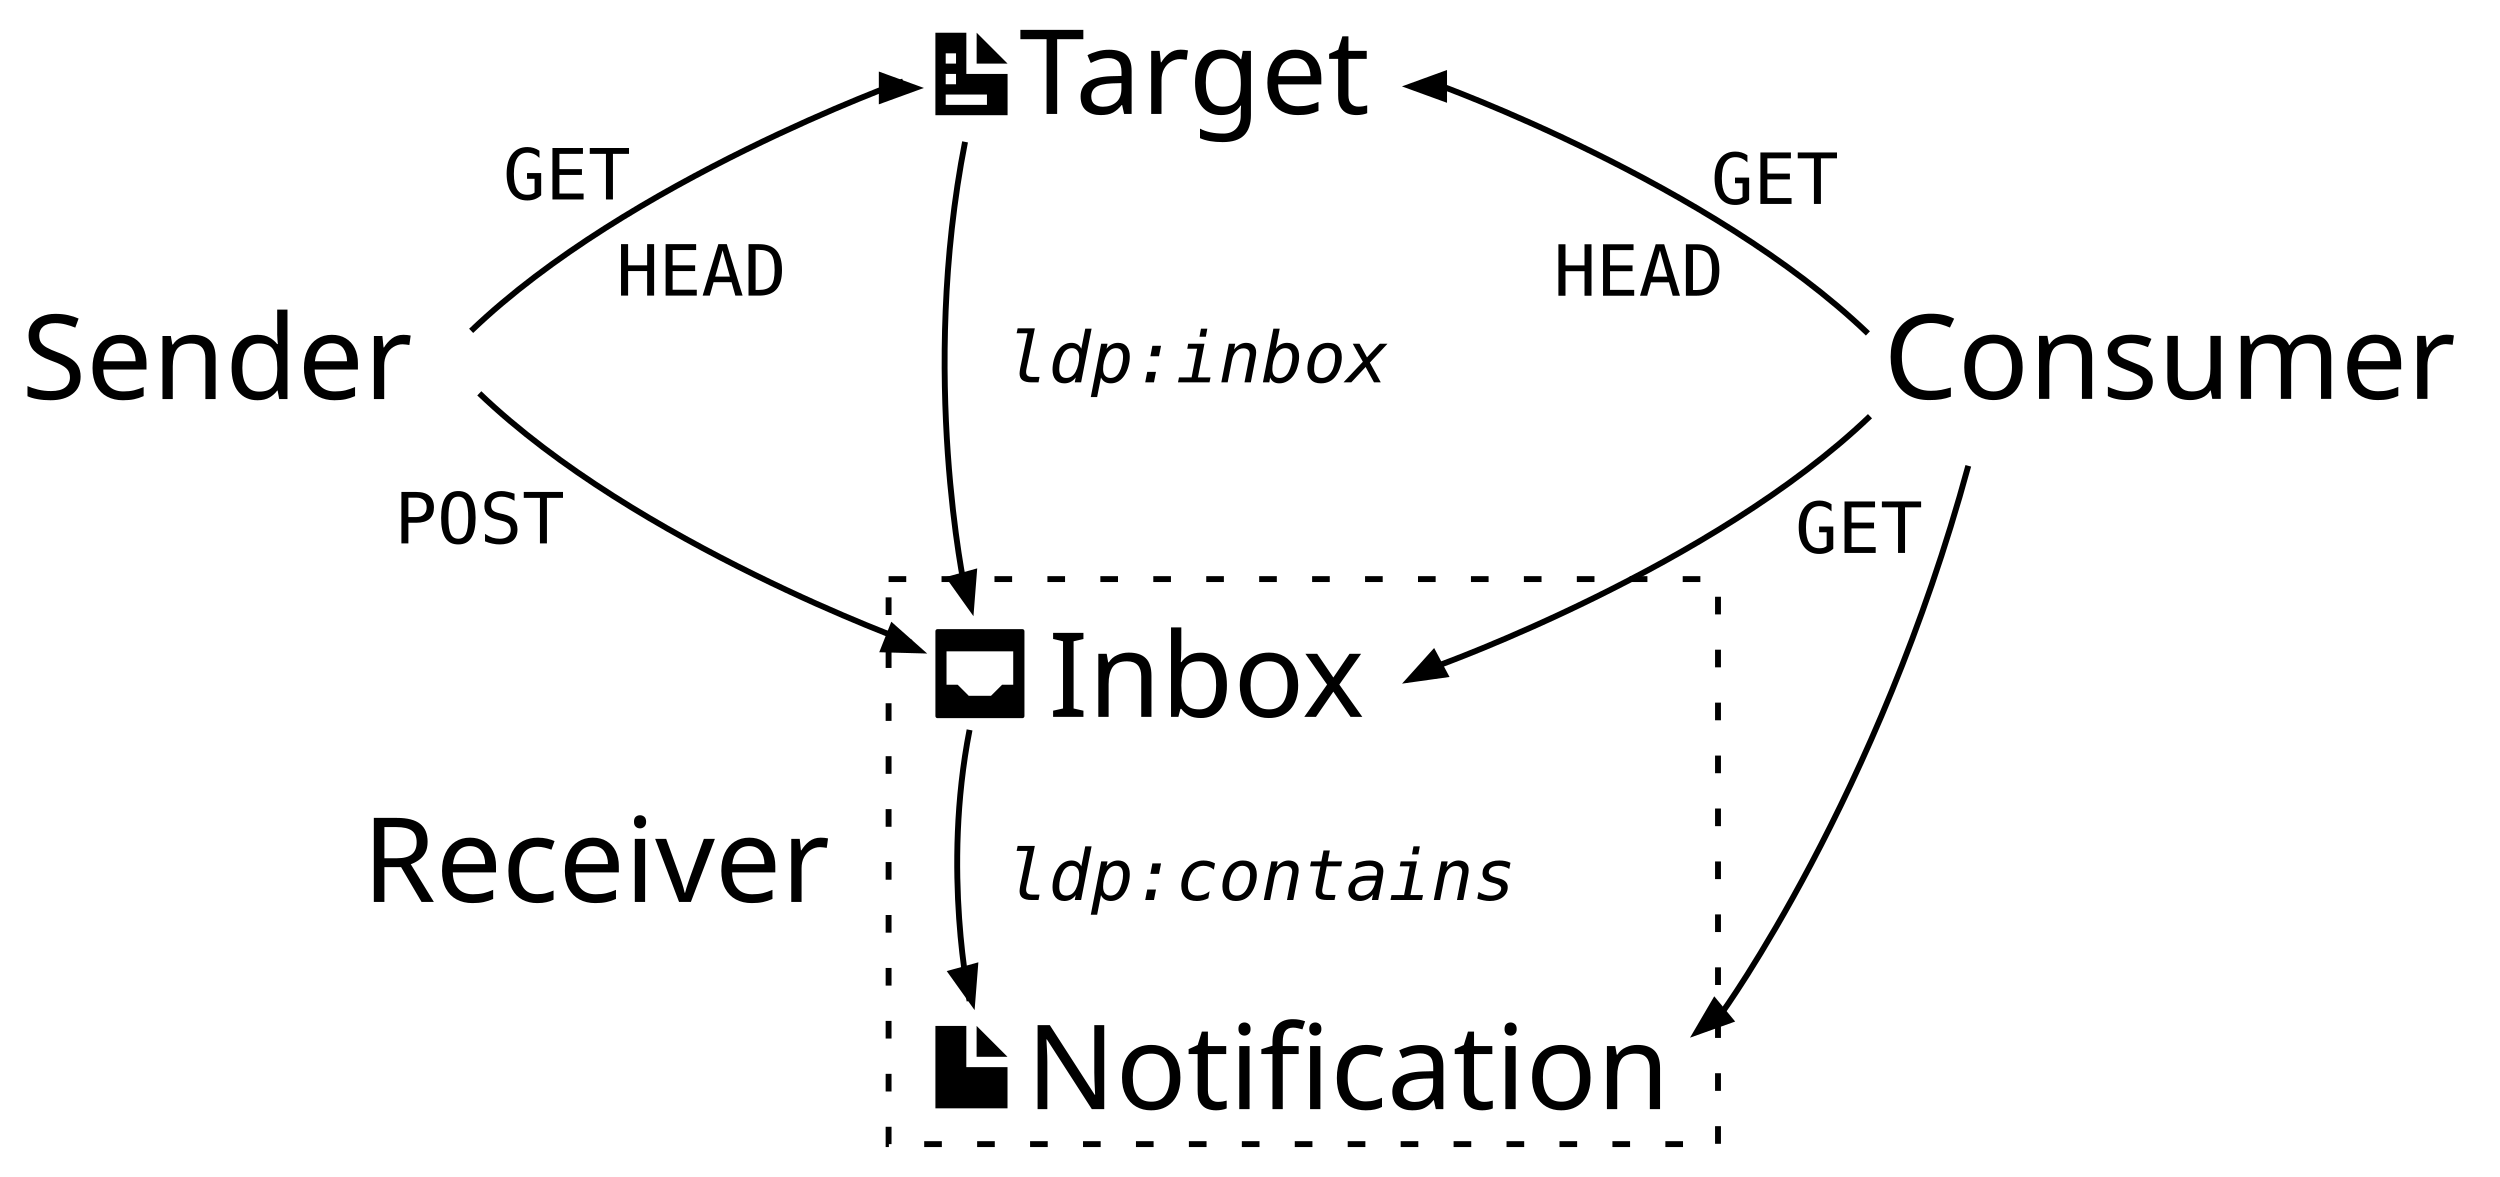
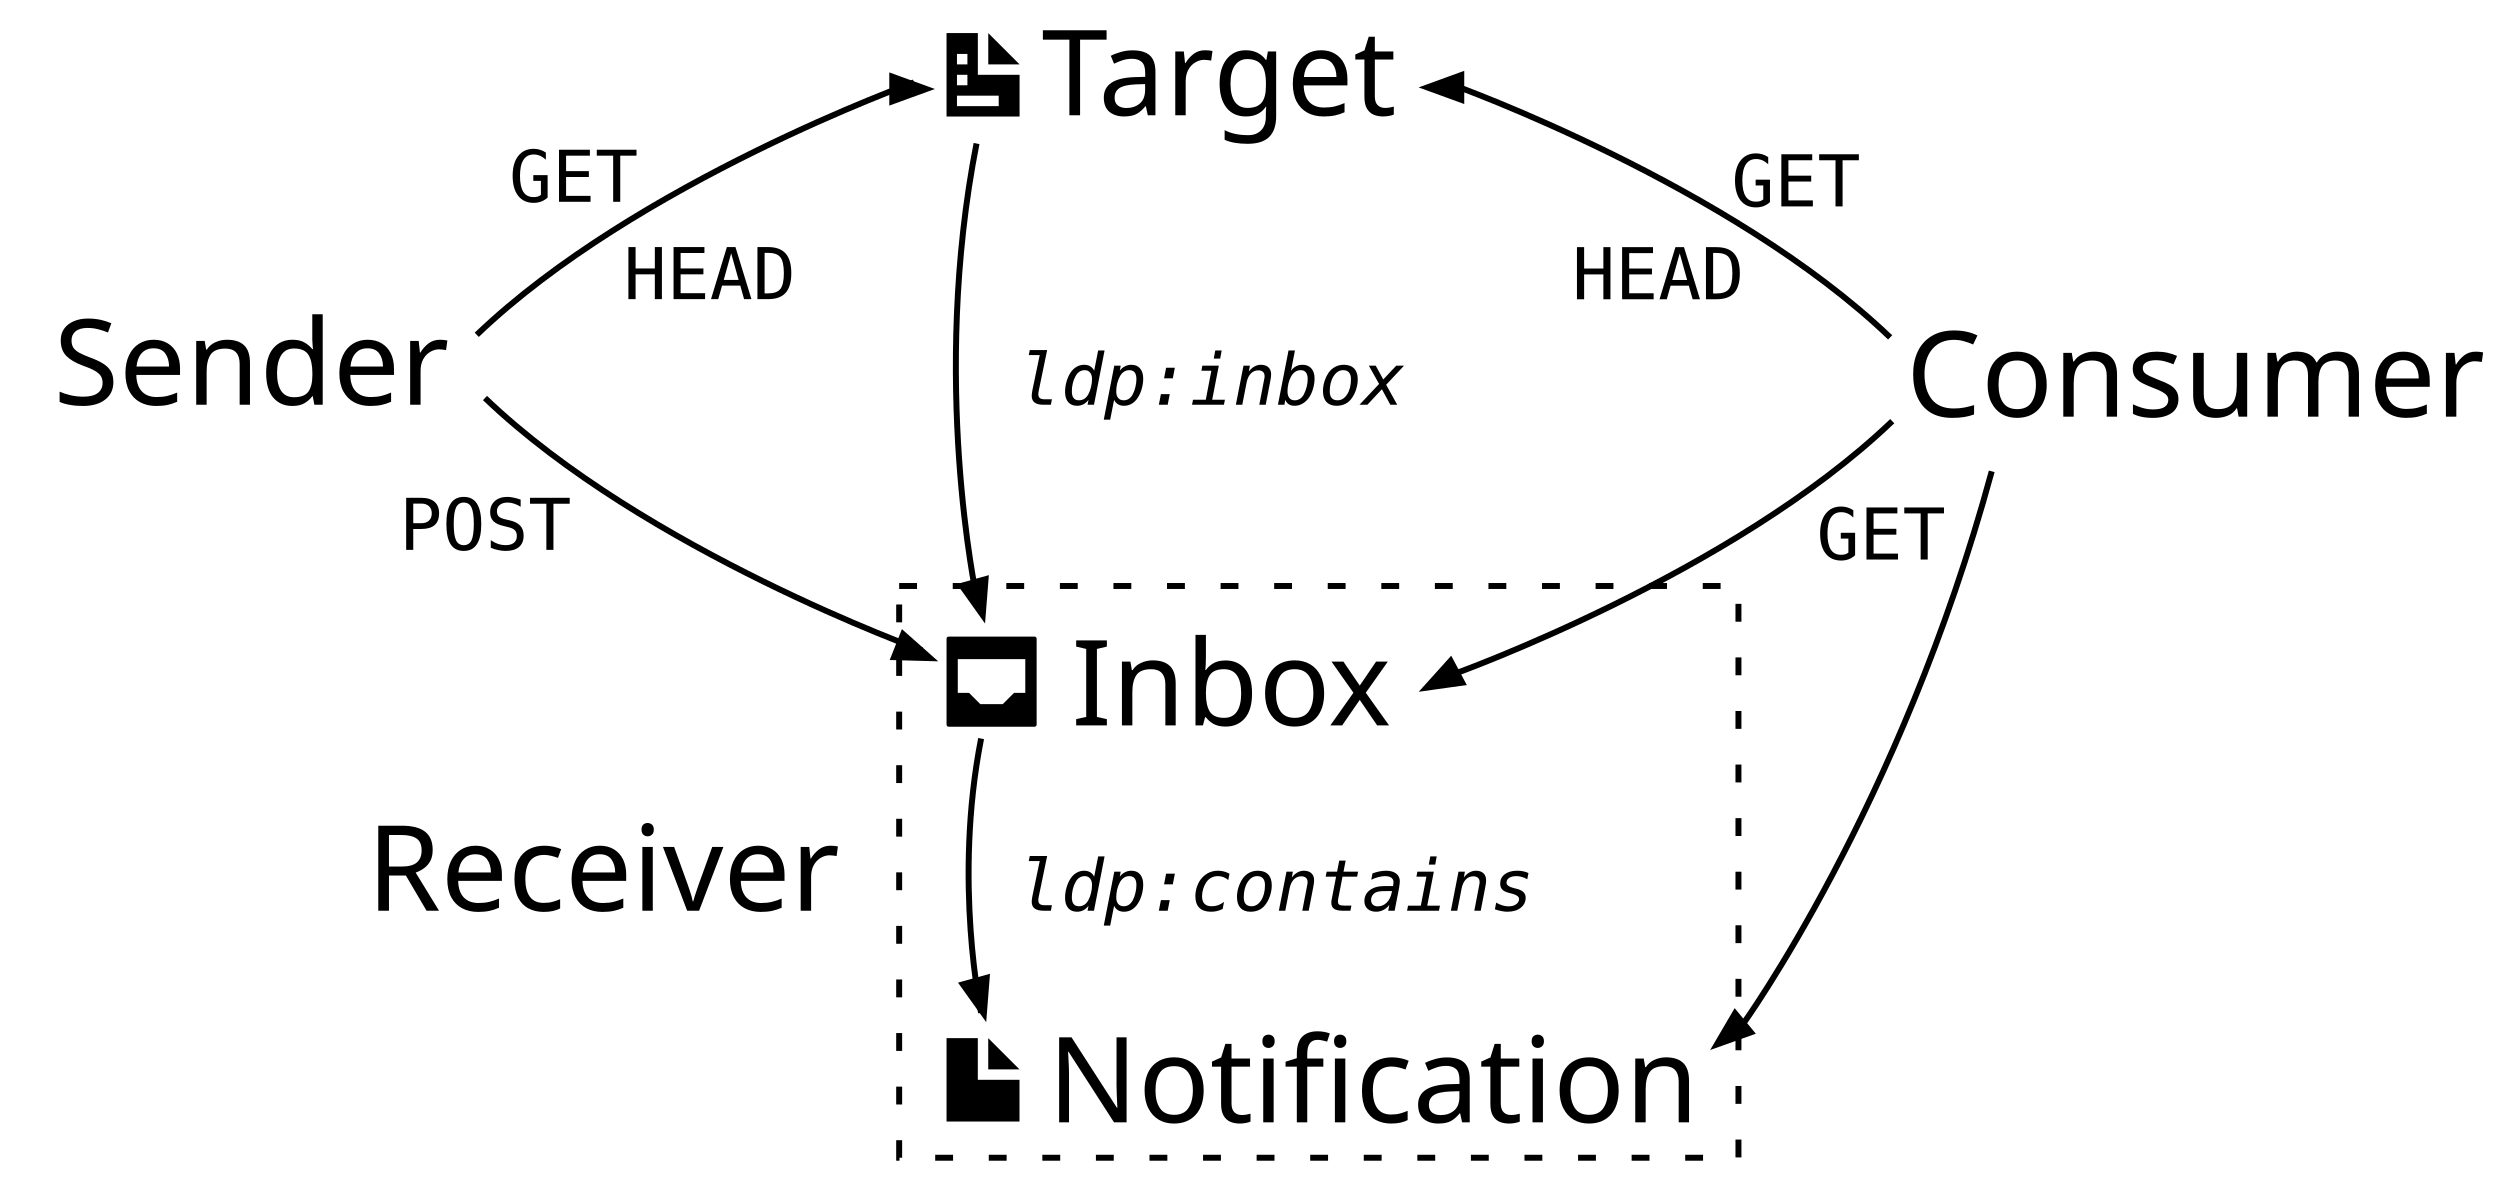
- <svg xmlns="http://www.w3.org/2000/svg" viewBox="0 0 425 200" version="1.1">
+ <svg xmlns="http://www.w3.org/2000/svg" viewBox="0 0 420 200" version="1.1">
  <style>.relation{font-size:12px;font-family:monospace;}.predicate{font-style:italic;}.actor{font-size:20px;font-family:sans-serif;}</style>
-   <text class="actor" transform="translate(-84 -18)" x="257.261" y="37.366">
-     <tspan x="257.261" y="37.366">Target</tspan>
+   <text class="actor" transform="translate(-84 -18)" x="259" y="37.366">
+     <tspan x="259" y="37.366">Target</tspan>
  </text>
-   <text class="actor" transform="translate(-84 -18)" x="87.658" y="85.842">
-     <tspan x="87.658" y="85.842">Sender</tspan>
+   <text class="actor" transform="translate(-84 -18)" x="90" y="86">
+     <tspan x="93" y="86">Sender</tspan>
  </text>
-   <text class="actor" transform="translate(-84 -18)" x="404.192" y="85.814">
-     <tspan x="404.192" y="85.814">Consumer</tspan>
+   <text class="actor" transform="translate(-84 -18)" x="404.192" y="86">
+     <tspan x="404.192" y="88">Consumer</tspan>
  </text>
-   <text class="actor" transform="translate(-84 -18)" x="145.615" y="171.327">
-     <tspan x="145.615" y="171.327">Receiver</tspan>
+   <text class="actor" transform="translate(-84 -18)" x="145.615" y="171">
+     <tspan x="145.615" y="171">Receiver</tspan>
  </text>
  <text transform="translate(-84 -18)" x="169.53" y="51.907">
    <tspan class="relation http" x="169.53" y="51.907">GET</tspan>
  </text>
  <text transform="translate(-84 -18)" x="188.777" y="68.259">
    <tspan class="relation http" x="188.777" y="68.259">HEAD</tspan>
  </text>
  <text transform="translate(-84 -18)" x="374.888" y="52.671">
    <tspan class="relation http" x="374.888" y="52.671">GET</tspan>
  </text>
  <text transform="translate(-84 -18)" x="348.134" y="68.273">
    <tspan class="relation http" x="348.134" y="68.273">HEAD</tspan>
  </text>
  <text transform="translate(-84 -18)" x="151.081" y="110.38">
    <tspan class="relation http" x="151.081" y="110.38">POST</tspan>
  </text>
  <text transform="translate(-84 -18)" x="389.189" y="111.999">
    <tspan class="relation http" x="389.189" y="111.999">GET</tspan>
  </text>
  <text class="actor" transform="translate(-84 -18)" x="255" y="83">
-     <tspan x="255" y="83" class="relation predicate">ldp:inbox</tspan>
+     <tspan x="255" y="86" class="relation predicate">ldp:inbox</tspan>
  </text>
  <text class="actor" transform="translate(-84 -18)" x="255" y="171">
    <tspan x="255" y="171" class="relation predicate">ldp:contains</tspan>
  </text>
  <path d="M159.38 106.952a.347.347 0 0 0-.36.36v14.416c0 .208.151.36.36.36h14.416a.347.347 0 0 0 .36-.36v-14.417a.347.347 0 0 0-.36-.359H159.38zm1.53 3.78h11.337v5.668h-1.89l-1.89 1.89h-3.778l-1.89-1.89h-1.89v-5.669z" />
-   <text class="actor" transform="translate(-84 -18)" x="262.229" y="139.866">
-     <tspan x="262.229" y="139.866">Inbox</tspan>
+   <text class="actor" transform="translate(-84 -18)" x="264" y="139.866">
+     <tspan x="264" y="139.866">Inbox</tspan>
  </text>
  <path d="M159.018 5.559v14.023h12.27V12.57h-7.01V5.56h-5.26zm7.012 0v5.258h5.259L166.03 5.56zm-5.259 3.505h1.753v1.753h-1.753V9.064zm0 3.506h1.753v1.753h-1.753V12.57zm0 3.506h7.012v1.753h-7.012v-1.753zM159.02 174.407v14.01h12.257v-7.006h-7.004v-7.004h-5.254zm7.004 0v5.253h5.253l-5.253-5.253z" />
-   <text class="actor" transform="translate(-84 -18)" x="258.453" y="206.555">
-     <tspan x="258.453" y="206.555">Notification</tspan>
+   <text class="actor" transform="translate(-84 -18)" x="260" y="206.555">
+     <tspan x="260" y="206.555">Notification</tspan>
  </text>
  <path d="M80.094 56.246c26.774-25.646 73.45-42.406 73.45-42.406M317.544 56.681c-26.774-25.646-73.449-42.406-73.449-42.406M81.48 66.868c26.774 25.646 73.45 42.406 73.45 42.406" fill="none" stroke="#000" stroke-width="1" />
  <path d="M317.898 70.757c-26.774 25.646-73.45 42.406-73.45 42.406" fill="none" stroke="#000" stroke-width="1" />
  <path d="M334.61 79.188c-15.293 56.301-41.953 93.091-41.953 93.091" fill="none" stroke="#000" stroke-width="1" />
  <path fill="none" stroke="#000" stroke-width="1" stroke-dasharray="3,6" d="M151.06 98.447h141V194.5h-141z" />
  <path d="M164.06 24.117c-7.82 39.778 0 76.156 0 76.156" fill="none" stroke="#000" stroke-width="1" />
  <path d="M149.901 17.027l5.702-2.075-5.702-2.076zM161.574 98.406l3.523 4.94.476-6.05zM243.698 111.024l-4.06 4.508 6.008-.843zM150.198 110.4l6.065.165-4.54-4.026zM245.493 16.762l-5.702-2.075 5.702-2.076zM291.493 170.237l-3.066 5.236 5.715-2.04z" stroke="#000" stroke-width="1" />
  <path d="M164.827 124.083c-4.73 24.06 0 46.063 0 46.063" fill="none" stroke="#000" stroke-width="1" />
  <path d="M161.767 165.375l3.524 4.94.476-6.05z" stroke="#000" stroke-width="1" />
</svg>
